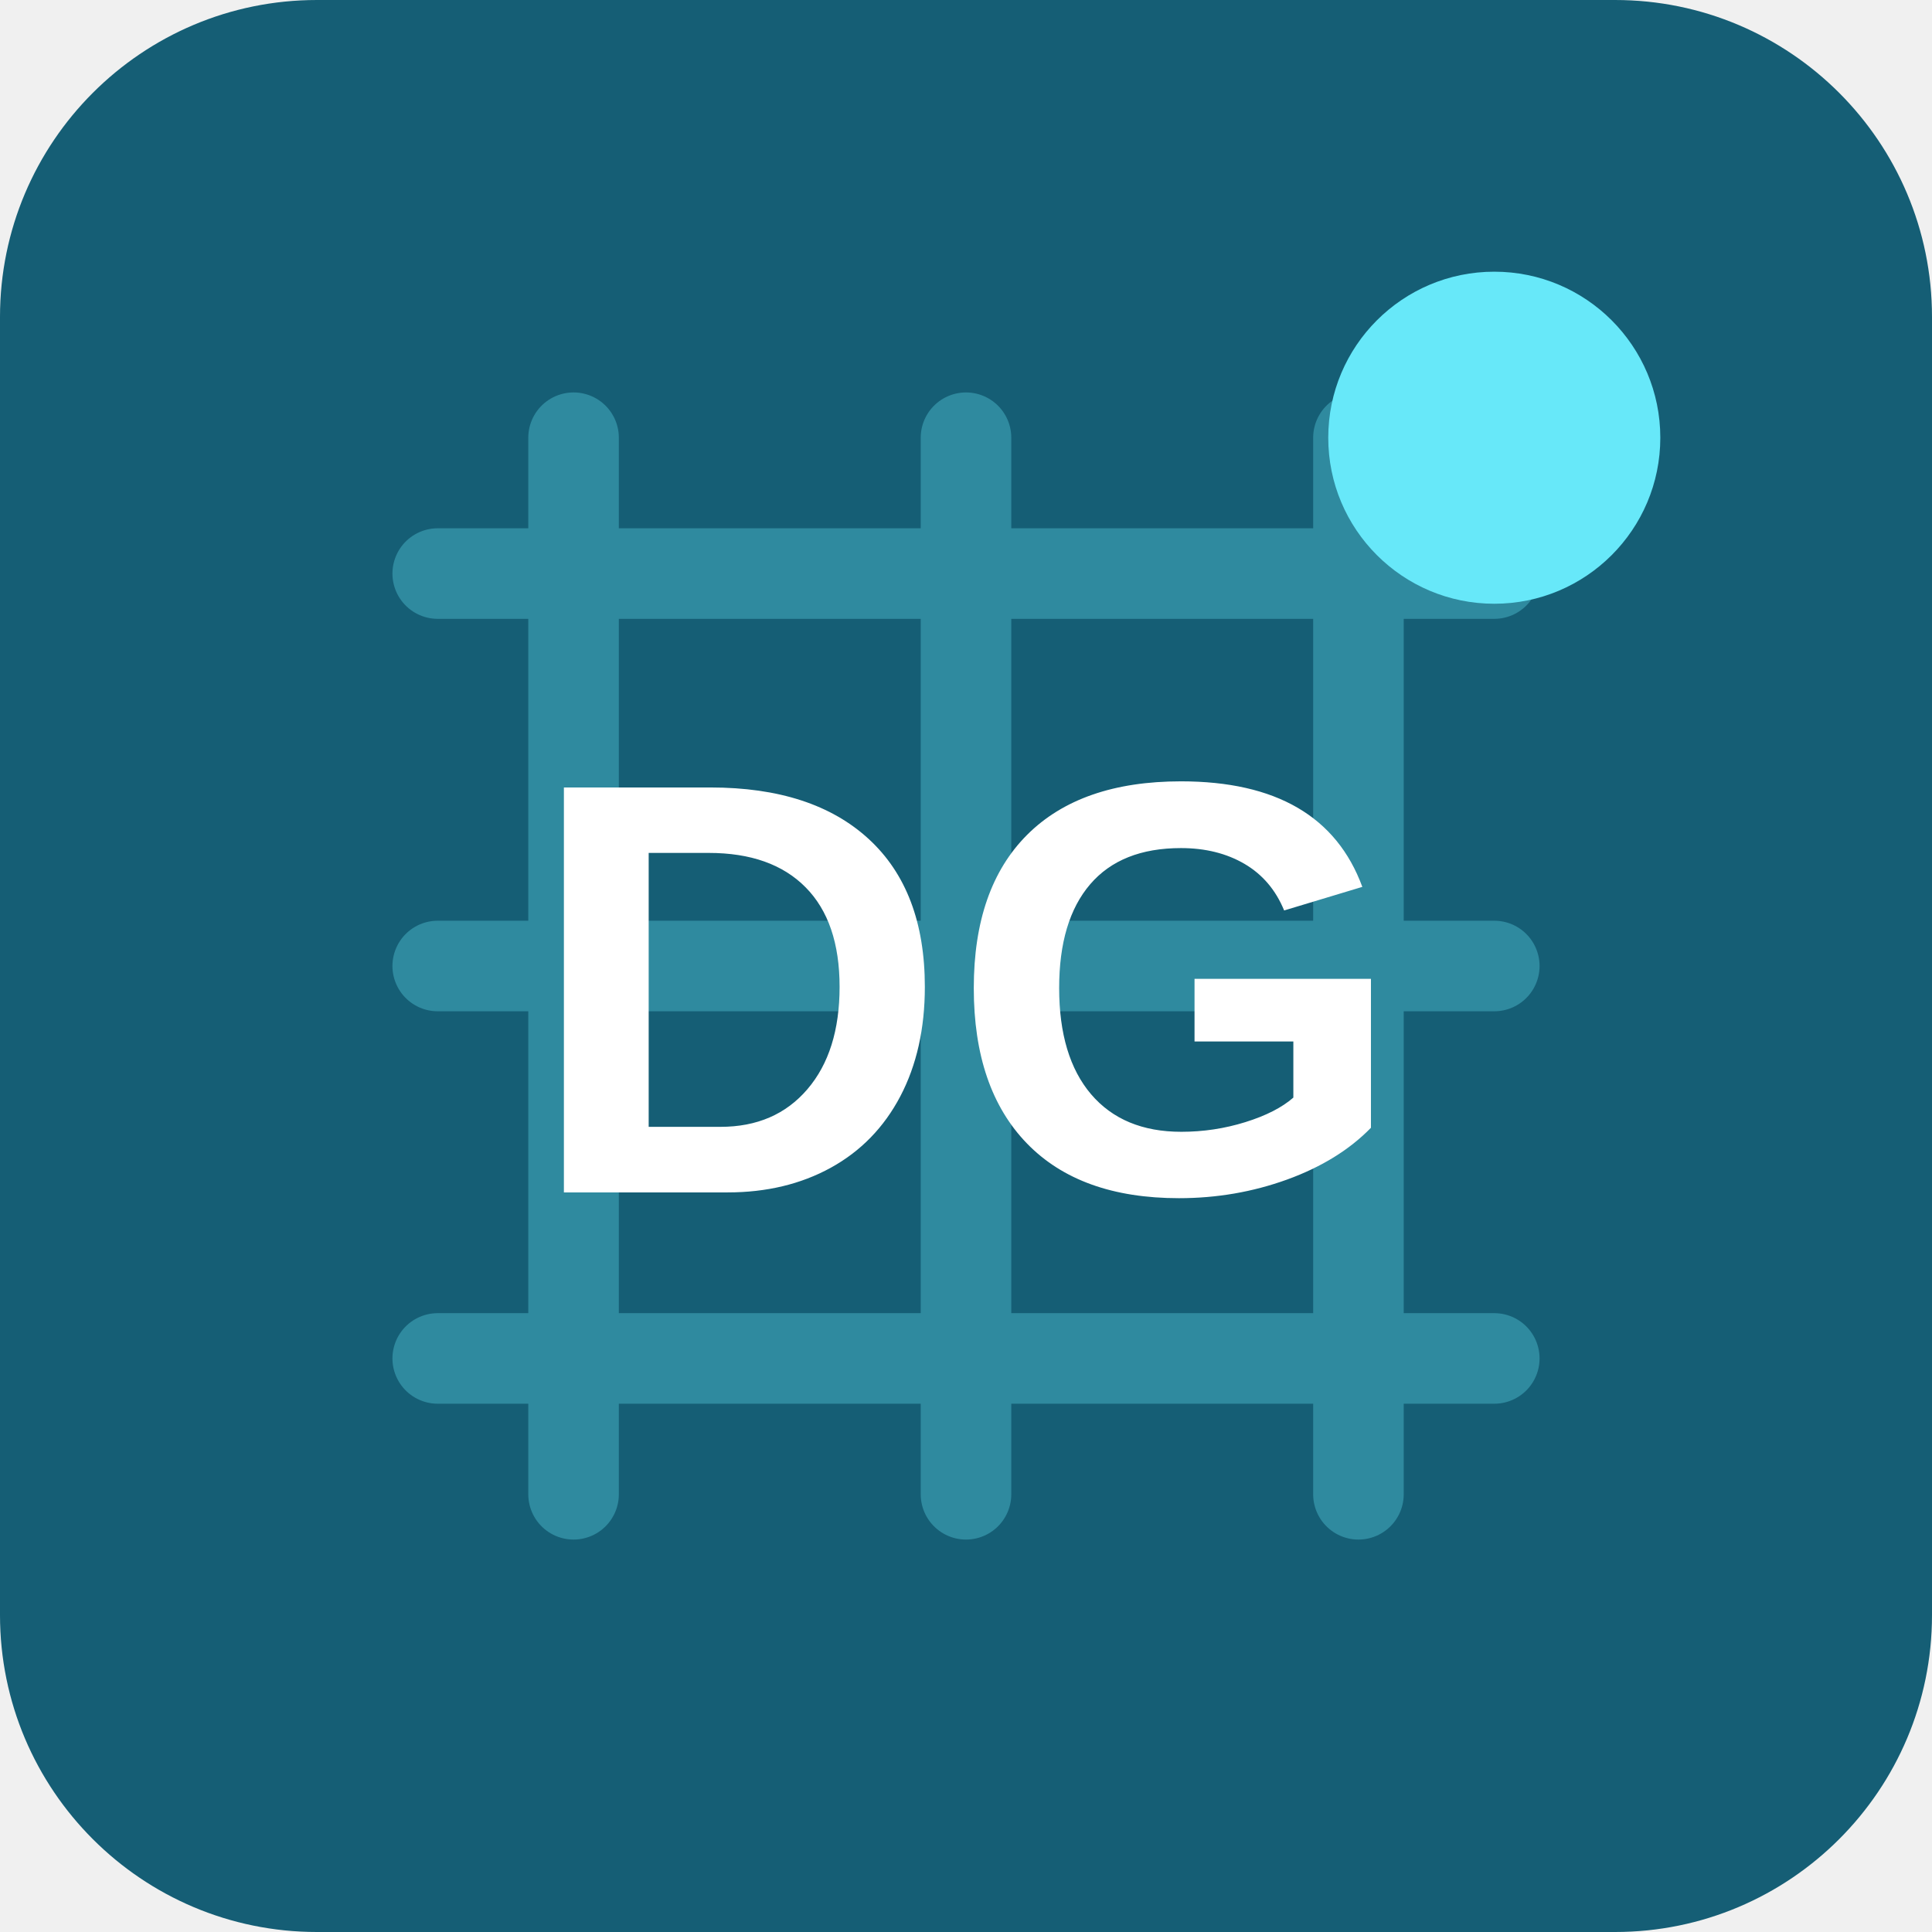
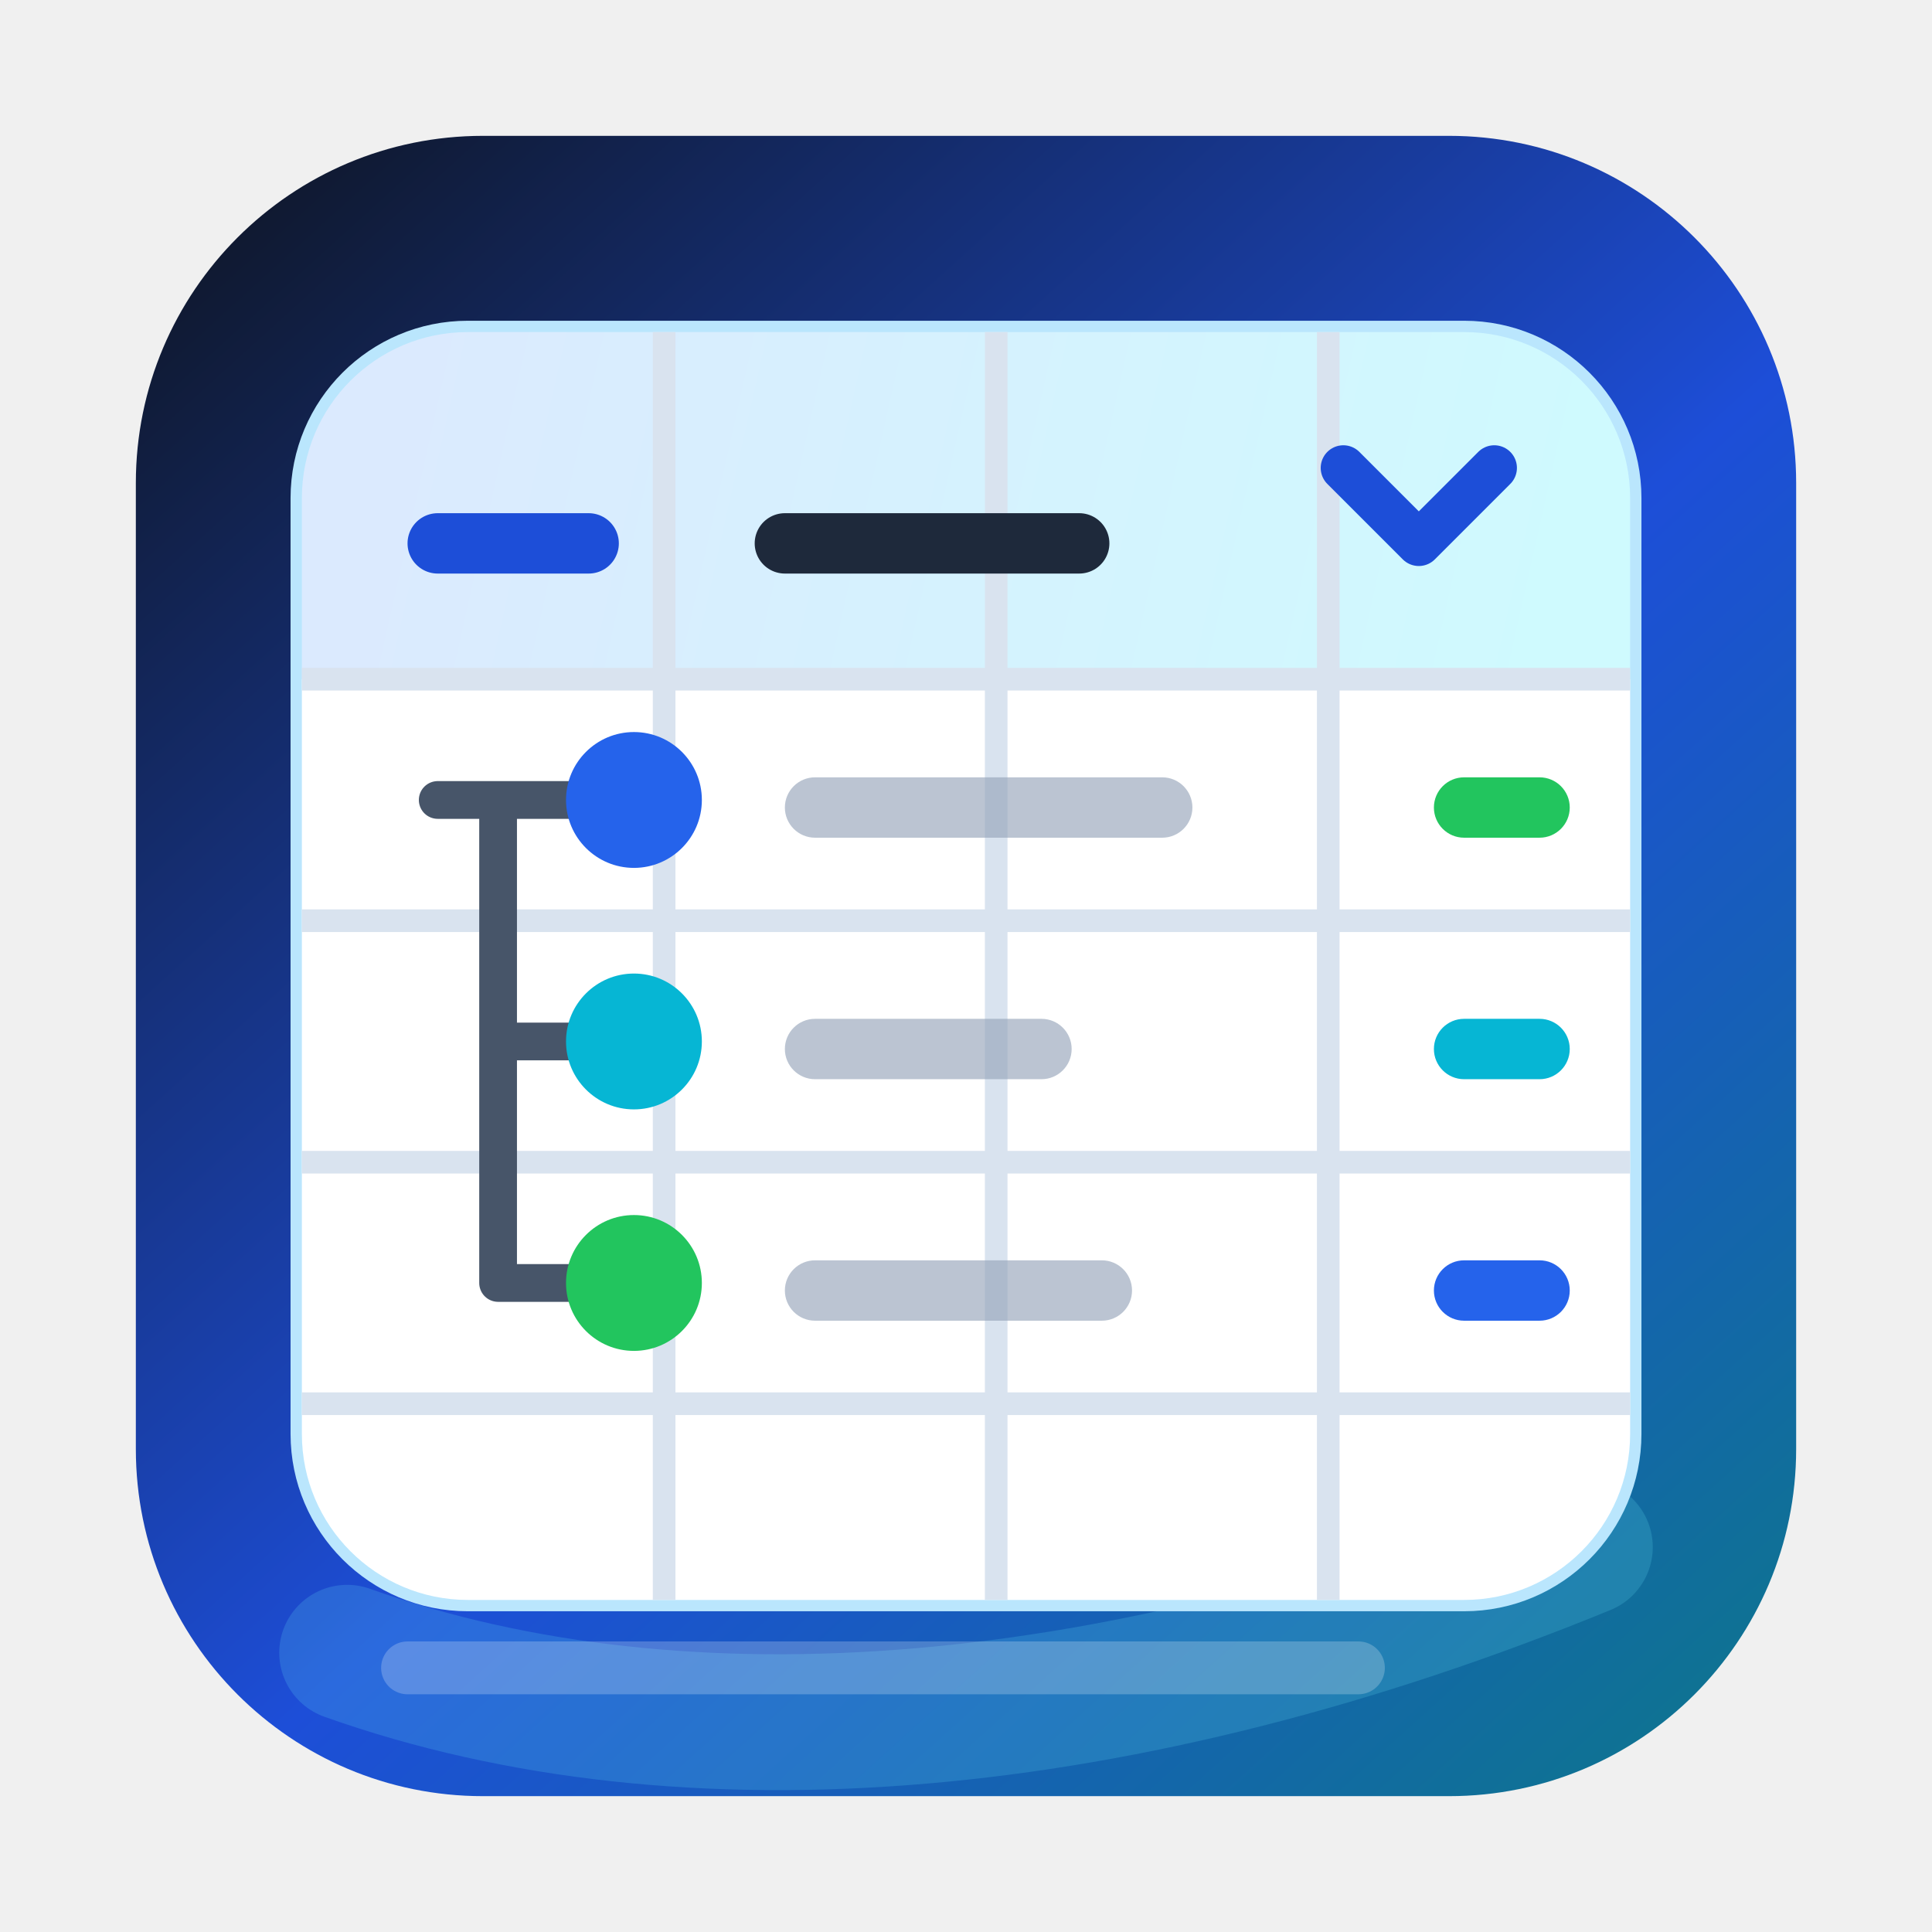
<svg xmlns="http://www.w3.org/2000/svg" width="256" height="256" viewBox="0 0 256 256">
-   <rect width="256" height="256" rx="42" fill="#155E75" />
-   <path d="M58 76h140M58 128h140M58 180h140M76 58v140M128 58v140M180 58v140" stroke="#67E8F9" stroke-width="12" stroke-linecap="round" opacity="0.32" />
-   <circle cx="198" cy="58" r="22" fill="#67E8F9" />
-   <text x="128" y="158" text-anchor="middle" font-family="Segoe UI, Arial, sans-serif" font-size="78" font-weight="800" fill="#ffffff">DG</text>
+   <defs>
+     <linearGradient id="background" x1="32" y1="22" x2="224" y2="234" gradientUnits="userSpaceOnUse">
+       <stop offset="0" stop-color="#0F172A" />
+       <stop offset="0.55" stop-color="#1D4ED8" />
+       <stop offset="1" stop-color="#0E7490" />
+     </linearGradient>
+     <linearGradient id="header" x1="52" y1="58" x2="204" y2="92" gradientUnits="userSpaceOnUse">
+       <stop offset="0" stop-color="#DBEAFE" />
+       <stop offset="1" stop-color="#CFFAFE" />
+     </linearGradient>
+     <clipPath id="panelClip">
+       <rect x="40" y="44" width="176" height="168" rx="22" />
+     </clipPath>
+   </defs>
+   <rect x="18" y="18" width="220" height="220" rx="46" fill="url(#background)" />
+   <path d="M46 219c45 16 103 11 164-14" fill="none" stroke="#67E8F9" stroke-width="18" stroke-linecap="round" opacity="0.18" />
+   <rect x="40" y="44" width="176" height="168" rx="22" fill="#F8FAFC" />
+   <rect x="40" y="44" width="176" height="168" rx="22" fill="none" stroke="#BAE6FD" stroke-width="3" />
+   <g clip-path="url(#panelClip)">
+     <rect x="40" y="44" width="176" height="46" fill="url(#header)" />
+     <rect x="40" y="90" width="176" height="122" fill="#FFFFFF" />
+     <path d="M40 90h176M40 122h176M40 154h176M40 186h176" stroke="#D9E3EF" stroke-width="3" />
+     <path d="M88 44v168M132 44v168M176 44v168" stroke="#D9E3EF" stroke-width="3" />
+     <rect x="104" y="103" width="54" height="8" rx="4" fill="#94A3B8" opacity="0.64" />
+     <rect x="190" y="103" width="18" height="8" rx="4" fill="#22C55E" />
+     <rect x="104" y="135" width="38" height="8" rx="4" fill="#94A3B8" opacity="0.64" />
+     <rect x="190" y="135" width="18" height="8" rx="4" fill="#06B6D4" />
+     <rect x="104" y="167" width="46" height="8" rx="4" fill="#94A3B8" opacity="0.64" />
+     <rect x="190" y="167" width="18" height="8" rx="4" fill="#2563EB" />
+     <path d="M66 106v64M66 138h18M66 170h18M58 106h26" fill="none" stroke="#475569" stroke-width="5" stroke-linecap="round" />
+     <circle cx="84" cy="106" r="9" fill="#2563EB" />
+     <circle cx="84" cy="138" r="9" fill="#06B6D4" />
+     <circle cx="84" cy="170" r="9" fill="#22C55E" />
+     <path d="M178 62l10 10 10-10" fill="none" stroke="#1D4ED8" stroke-width="6" stroke-linecap="round" stroke-linejoin="round" />
+     <path d="M143 72h-39" stroke="#1E293B" stroke-width="8" stroke-linecap="round" />
+     <path d="M78 72h-20" stroke="#1D4ED8" stroke-width="8" stroke-linecap="round" />
+   </g>
+   <path d="M54 221h126" stroke="#FFFFFF" stroke-width="7" stroke-linecap="round" opacity="0.22" />
</svg>
